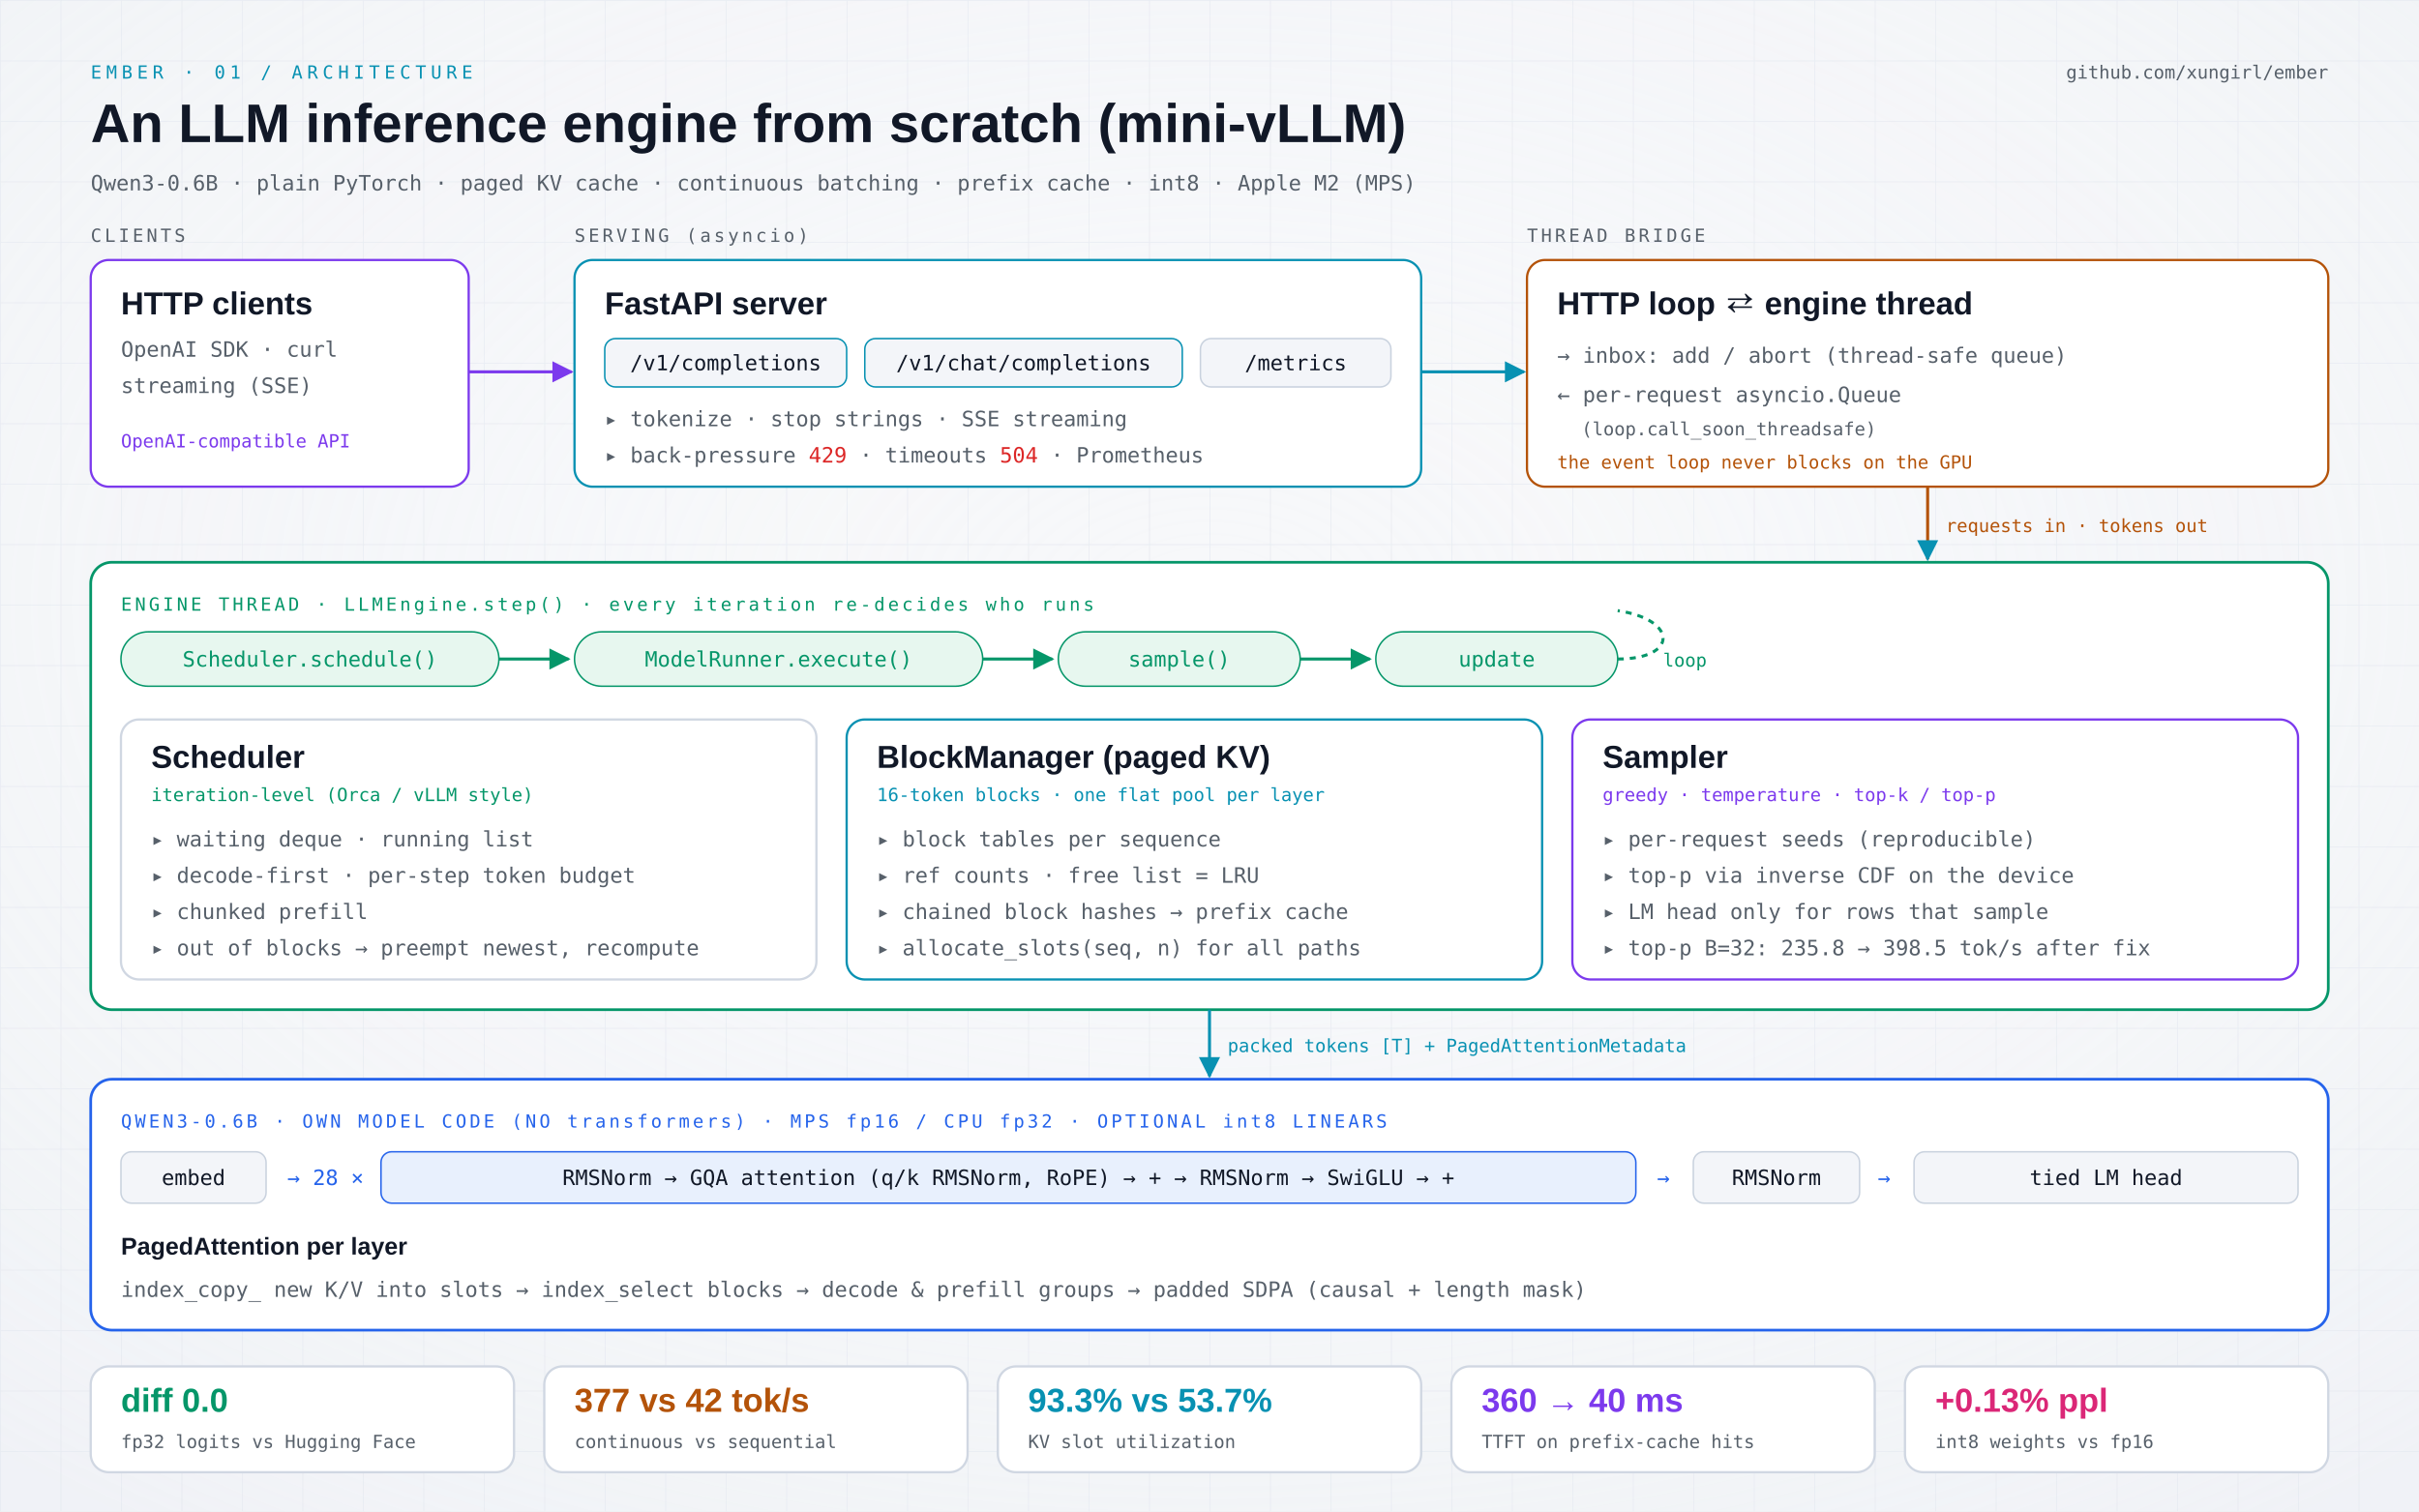
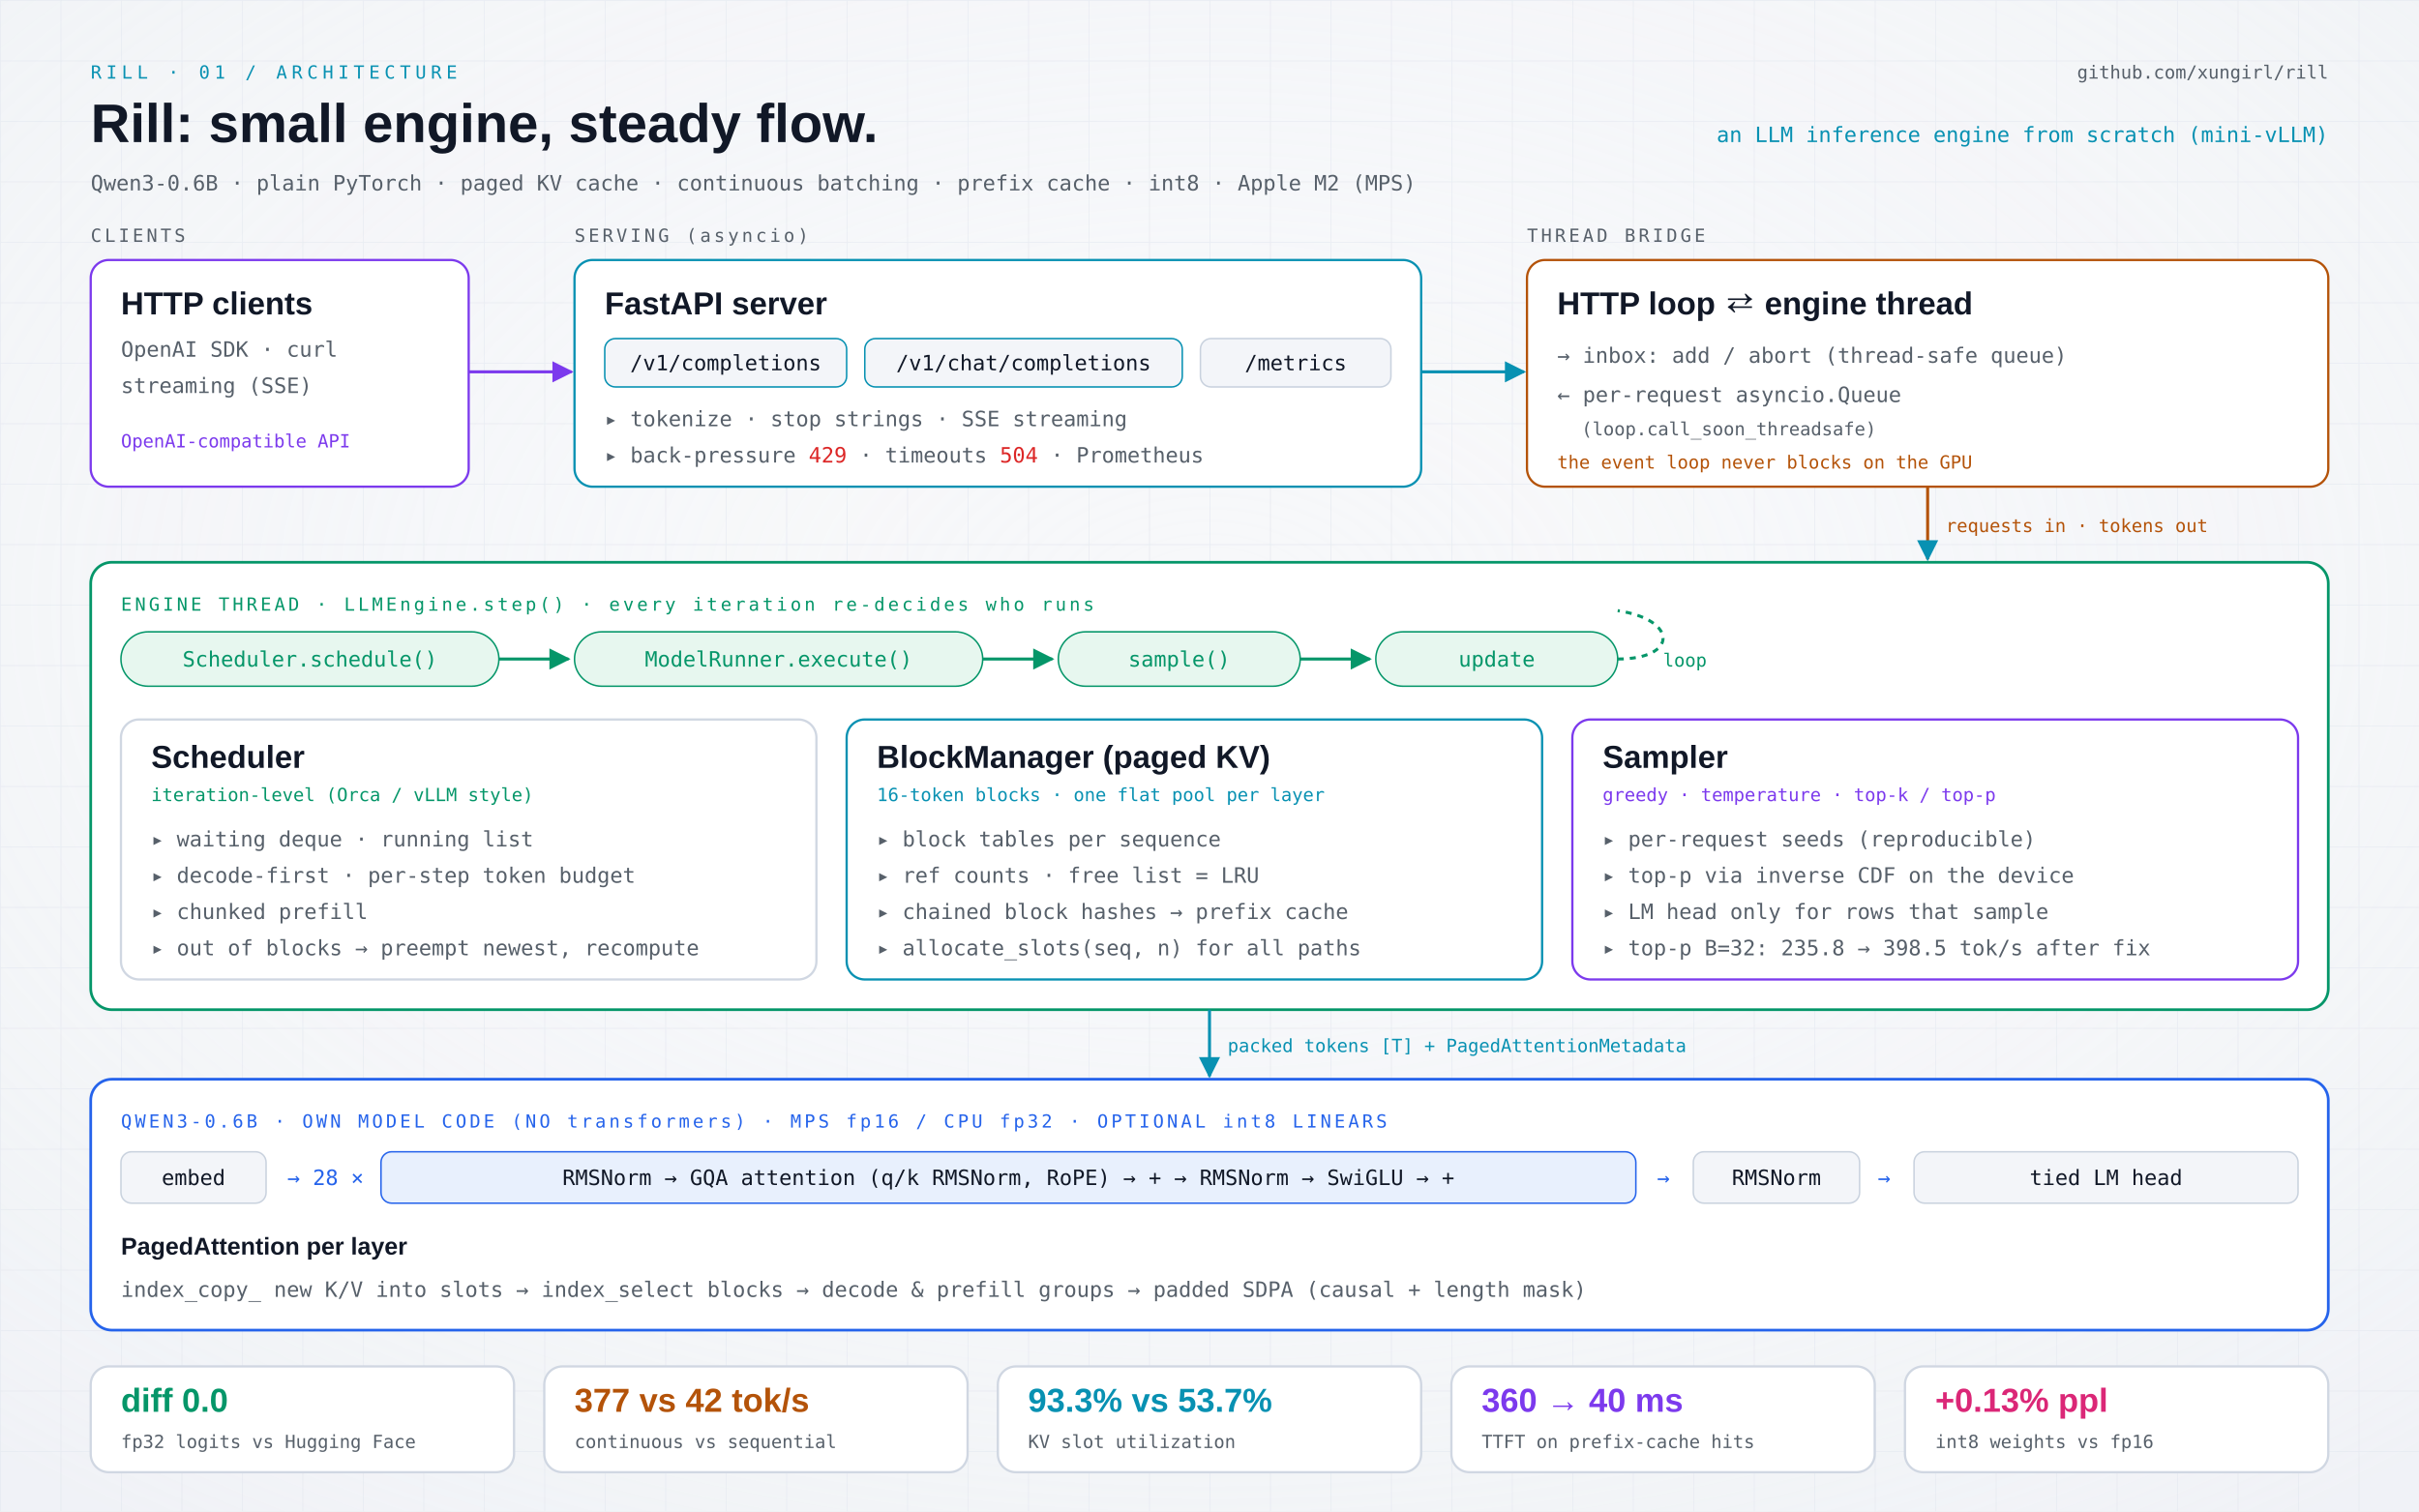
<svg xmlns="http://www.w3.org/2000/svg" width="1600" height="1000" viewBox="0 0 1600 1000">
  <defs>
    <pattern id="grid" width="40" height="40" patternUnits="userSpaceOnUse">
      <path d="M40 0H0V40" fill="none" stroke="#E8ECF2" stroke-width="1" />
    </pattern>
    <radialGradient id="vignette" cx="50%" cy="40%" r="75%">
      <stop offset="0%" stop-color="#F7F8FA" stop-opacity="0" />
      <stop offset="100%" stop-color="#E3E8EF" stop-opacity="0.35" />
    </radialGradient>
    <filter id="glow" x="-20%" y="-20%" width="140%" height="140%">
      <feGaussianBlur stdDeviation="6" result="b" />
      <feMerge>
        <feMergeNode in="b" />
        <feMergeNode in="SourceGraphic" />
      </feMerge>
    </filter>
    <marker id="a" viewBox="0 0 10 10" refX="9" refY="5" markerWidth="7" markerHeight="7" orient="auto-start-reverse">
      <path d="M0,0 L10,5 L0,10 z" fill="#0891B2" />
    </marker>
    <marker id="av" viewBox="0 0 10 10" refX="9" refY="5" markerWidth="7" markerHeight="7" orient="auto-start-reverse">
      <path d="M0,0 L10,5 L0,10 z" fill="#7C3AED" />
    </marker>
    <marker id="ag" viewBox="0 0 10 10" refX="9" refY="5" markerWidth="7" markerHeight="7" orient="auto-start-reverse">
      <path d="M0,0 L10,5 L0,10 z" fill="#059669" />
    </marker>
    <style>
      .t  { font-family: -apple-system, 'Helvetica Neue', Arial, sans-serif; fill: #111827; }
      .m  { font-family: 'SF Mono', Menlo, Consolas, monospace; fill: #57606A; }
      .h  { font-size: 21px; font-weight: 700; }
      .s  { font-size: 14px; }
      .xs { font-size: 12px; }
      .panel { fill: #FFFFFF; stroke: #D0D7E2; stroke-width: 1.5; }
      .chip  { fill: #F3F5F9; stroke: #C9D2DE; stroke-width: 1; }
      .wire  { stroke: #0891B2; stroke-width: 2; fill: none; }
      .wirev { stroke: #7C3AED; stroke-width: 2; fill: none; }
      .wireg { stroke: #059669; stroke-width: 2; fill: none; }
    </style>
  </defs>
  <rect width="1600" height="1000" fill="#F7F8FA" />
  <rect width="1600" height="1000" fill="url(#grid)" />
  <rect width="1600" height="1000" fill="url(#vignette)" />
-   <text x="60" y="52" class="m xs" style="fill:#0891B2;letter-spacing:3px">EMBER · 01 / ARCHITECTURE</text>
-   <text x="60" y="94" class="t" font-size="36" font-weight="800">An LLM inference engine from scratch (mini-vLLM)</text>
+   <text x="60" y="52" class="m xs" style="fill:#0891B2;letter-spacing:3px">RILL · 01 / ARCHITECTURE</text>
+   <text x="60" y="94" class="t" font-size="36" font-weight="800">Rill: small engine, steady flow.</text>
  <text x="60" y="126" class="m s">Qwen3-0.6B · plain PyTorch · paged KV cache · continuous batching · prefix cache · int8 · Apple M2 (MPS)</text>
-   <text x="1540" y="52" class="m xs" text-anchor="end">github.com/xungirl/ember</text>
+   <text x="1540" y="52" class="m xs" text-anchor="end">github.com/xungirl/rill</text>
+   <text x="1540" y="94" class="m s" text-anchor="end" style="fill:#0891B2">an LLM inference engine from scratch (mini-vLLM)</text>
  <text x="60" y="160" class="m xs" style="letter-spacing:2px">CLIENTS</text>
  <rect x="60" y="172" width="250" height="150" rx="12" class="panel" style="stroke:#7C3AED" />
  <text x="80" y="208" class="t h">HTTP clients</text>
  <text x="80" y="236" class="m s">OpenAI SDK · curl</text>
  <text x="80" y="260" class="m s">streaming (SSE)</text>
  <text x="80" y="296" class="m xs" style="fill:#7C3AED">OpenAI-compatible API</text>
  <text x="380" y="160" class="m xs" style="letter-spacing:2px">SERVING (asyncio)</text>
  <rect x="380" y="172" width="560" height="150" rx="12" class="panel" style="stroke:#0891B2" />
  <text x="400" y="208" class="t h">FastAPI server</text>
  <g class="m s">
    <rect x="400" y="224" width="160" height="32" rx="7" class="chip" style="stroke:#0891B2" />
    <text x="480" y="245" text-anchor="middle" style="fill:#111827">/v1/completions</text>
    <rect x="572" y="224" width="210" height="32" rx="7" class="chip" style="stroke:#0891B2" />
    <text x="677" y="245" text-anchor="middle" style="fill:#111827">/v1/chat/completions</text>
    <rect x="794" y="224" width="126" height="32" rx="7" class="chip" />
    <text x="857" y="245" text-anchor="middle" style="fill:#111827">/metrics</text>
    <text x="400" y="282">▸ tokenize · stop strings · SSE streaming</text>
    <text x="400" y="306">▸ back-pressure <tspan style="fill:#DC2626">429</tspan> · timeouts <tspan style="fill:#DC2626">504</tspan> · Prometheus</text>
  </g>
  <text x="1010" y="160" class="m xs" style="letter-spacing:2px">THREAD BRIDGE</text>
  <rect x="1010" y="172" width="530" height="150" rx="12" class="panel" style="stroke:#B45309" />
  <text x="1030" y="208" class="t h">HTTP loop ⇄ engine thread</text>
  <g class="m s">
    <text x="1030" y="240">→ inbox: add / abort (thread-safe queue)</text>
    <text x="1030" y="266">← per-request asyncio.Queue</text>
    <text x="1046" y="288" class="xs">(loop.call_soon_threadsafe)</text>
    <text x="1030" y="310" class="xs" style="fill:#B45309">the event loop never blocks on the GPU</text>
  </g>
  <path d="M310 246 H378" class="wirev" marker-end="url(#av)" />
  <path d="M940 246 H1008" class="wire" marker-end="url(#a)" />
  <path d="M1275 322 V370" stroke="#B45309" stroke-width="2" fill="none" marker-end="url(#a)" />
  <text x="1287" y="352" class="m xs" style="fill:#B45309">requests in · tokens out</text>
  <rect x="60" y="372" width="1480" height="296" rx="14" fill="#FFFFFF" stroke="#059669" stroke-width="1.8" />
  <text x="80" y="404" class="m xs" style="fill:#059669;letter-spacing:2px">ENGINE THREAD · LLMEngine.step() · every iteration re-decides who runs</text>
  <g class="m s">
    <rect x="80" y="418" width="250" height="36" rx="18" fill="#E7F7EF" stroke="#059669" />
    <text x="205" y="441" text-anchor="middle" style="fill:#059669">Scheduler.schedule()</text>
    <rect x="380" y="418" width="270" height="36" rx="18" fill="#E7F7EF" stroke="#059669" />
    <text x="515" y="441" text-anchor="middle" style="fill:#059669">ModelRunner.execute()</text>
    <rect x="700" y="418" width="160" height="36" rx="18" fill="#E7F7EF" stroke="#059669" />
    <text x="780" y="441" text-anchor="middle" style="fill:#059669">sample()</text>
    <rect x="910" y="418" width="160" height="36" rx="18" fill="#E7F7EF" stroke="#059669" />
    <text x="990" y="441" text-anchor="middle" style="fill:#059669">update</text>
  </g>
  <path d="M330 436 H376" class="wireg" marker-end="url(#ag)" />
  <path d="M650 436 H696" class="wireg" marker-end="url(#ag)" />
  <path d="M860 436 H906" class="wireg" marker-end="url(#ag)" />
  <path d="M1070 436 C1110 436 1110 410 1070 404" class="wireg" stroke-dasharray="4 4" />
  <text x="1100" y="441" class="m xs" style="fill:#059669">loop</text>
  <rect x="80" y="476" width="460" height="172" rx="12" class="panel" />
  <text x="100" y="508" class="t h">Scheduler</text>
  <text x="100" y="530" class="m xs" style="fill:#059669">iteration-level (Orca / vLLM style)</text>
  <g class="m s">
    <text x="100" y="560">▸ waiting deque · running list</text>
    <text x="100" y="584">▸ decode-first · per-step token budget</text>
    <text x="100" y="608">▸ chunked prefill</text>
    <text x="100" y="632">▸ out of blocks → preempt newest, recompute</text>
  </g>
  <rect x="560" y="476" width="460" height="172" rx="12" class="panel" style="stroke:#0891B2" />
  <text x="580" y="508" class="t h">BlockManager (paged KV)</text>
  <text x="580" y="530" class="m xs" style="fill:#0891B2">16-token blocks · one flat pool per layer</text>
  <g class="m s">
    <text x="580" y="560">▸ block tables per sequence</text>
    <text x="580" y="584">▸ ref counts · free list = LRU</text>
    <text x="580" y="608">▸ chained block hashes → prefix cache</text>
    <text x="580" y="632">▸ allocate_slots(seq, n) for all paths</text>
  </g>
  <rect x="1040" y="476" width="480" height="172" rx="12" class="panel" style="stroke:#7C3AED" />
  <text x="1060" y="508" class="t h">Sampler</text>
  <text x="1060" y="530" class="m xs" style="fill:#7C3AED">greedy · temperature · top-k / top-p</text>
  <g class="m s">
    <text x="1060" y="560">▸ per-request seeds (reproducible)</text>
    <text x="1060" y="584">▸ top-p via inverse CDF on the device</text>
    <text x="1060" y="608">▸ LM head only for rows that sample</text>
    <text x="1060" y="632">▸ top-p B=32: 235.8 → 398.5 tok/s after fix</text>
  </g>
  <path d="M800 668 V712" class="wire" marker-end="url(#a)" />
  <text x="812" y="696" class="m xs" style="fill:#0891B2">packed tokens [T] + PagedAttentionMetadata</text>
  <rect x="60" y="714" width="1480" height="166" rx="14" fill="#FFFFFF" stroke="#2563EB" stroke-width="1.8" />
  <text x="80" y="746" class="m xs" style="fill:#2563EB;letter-spacing:2px">QWEN3-0.6B · OWN MODEL CODE (NO transformers) · MPS fp16 / CPU fp32 · OPTIONAL int8 LINEARS</text>
  <g class="m s">
    <rect x="80" y="762" width="96" height="34" rx="7" class="chip" />
    <text x="128" y="784" text-anchor="middle" style="fill:#111827">embed</text>
    <text x="190" y="784" style="fill:#2563EB">→ 28 ×</text>
    <rect x="252" y="762" width="830" height="34" rx="7" fill="#E8F0FD" stroke="#2563EB" />
    <text x="667" y="784" text-anchor="middle" style="fill:#111827">RMSNorm → GQA attention (q/k RMSNorm, RoPE) → + → RMSNorm → SwiGLU → +</text>
    <text x="1096" y="784" style="fill:#2563EB">→</text>
    <rect x="1120" y="762" width="110" height="34" rx="7" class="chip" />
    <text x="1175" y="784" text-anchor="middle" style="fill:#111827">RMSNorm</text>
    <text x="1242" y="784" style="fill:#2563EB">→</text>
    <rect x="1266" y="762" width="254" height="34" rx="7" class="chip" />
    <text x="1393" y="784" text-anchor="middle" style="fill:#111827">tied LM head</text>
  </g>
  <text x="80" y="830" class="t" font-size="16" font-weight="700">PagedAttention per layer</text>
  <text x="80" y="858" class="m s">index_copy_ new K/V into slots → index_select blocks → decode &amp; prefill groups → padded SDPA (causal + length mask)</text>
  <g>
    <rect x="60" y="904" width="280" height="70" rx="12" class="panel" />
    <text x="80" y="934" class="t" font-size="22" font-weight="800" style="fill:#059669">diff 0.0</text>
    <text x="80" y="958" class="m xs">fp32 logits vs Hugging Face</text>
    <rect x="360" y="904" width="280" height="70" rx="12" class="panel" />
    <text x="380" y="934" class="t" font-size="22" font-weight="800" style="fill:#B45309">377 vs 42 tok/s</text>
    <text x="380" y="958" class="m xs">continuous vs sequential</text>
    <rect x="660" y="904" width="280" height="70" rx="12" class="panel" />
    <text x="680" y="934" class="t" font-size="22" font-weight="800" style="fill:#0891B2">93.3% vs 53.7%</text>
    <text x="680" y="958" class="m xs">KV slot utilization</text>
    <rect x="960" y="904" width="280" height="70" rx="12" class="panel" />
    <text x="980" y="934" class="t" font-size="22" font-weight="800" style="fill:#7C3AED">360 → 40 ms</text>
    <text x="980" y="958" class="m xs">TTFT on prefix-cache hits</text>
    <rect x="1260" y="904" width="280" height="70" rx="12" class="panel" />
    <text x="1280" y="934" class="t" font-size="22" font-weight="800" style="fill:#DB2777">+0.13% ppl</text>
    <text x="1280" y="958" class="m xs">int8 weights vs fp16</text>
  </g>
</svg>
